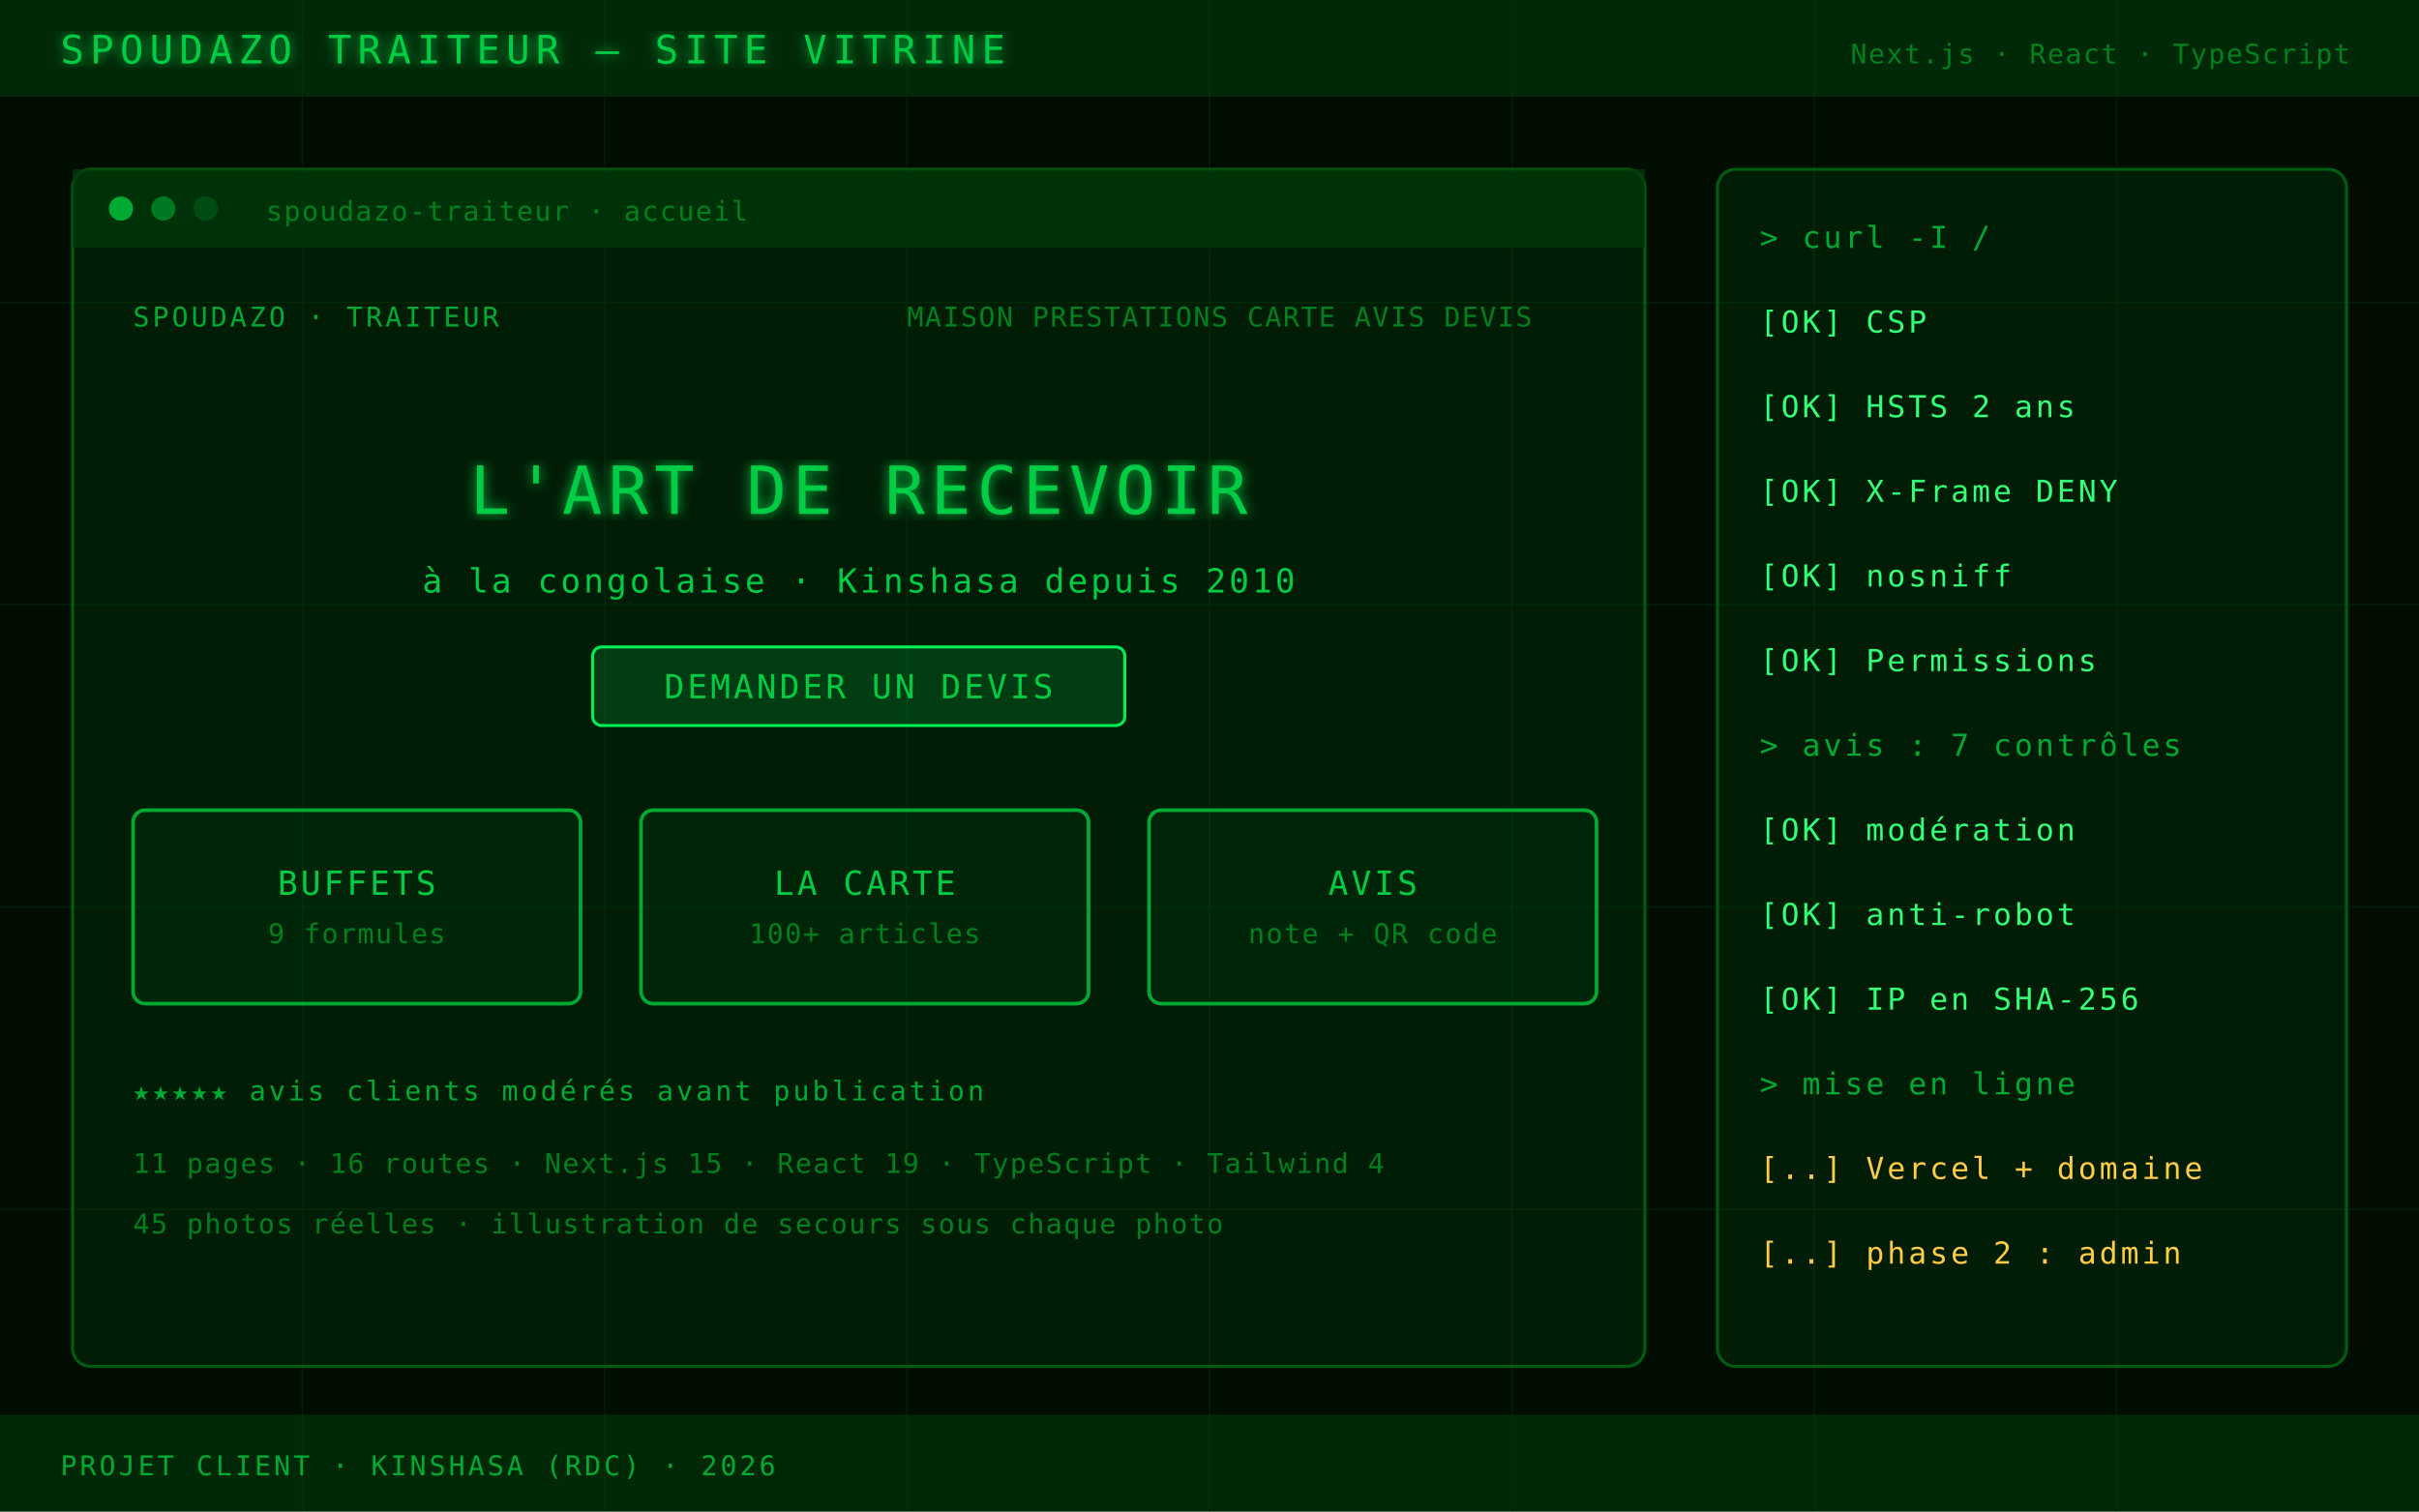
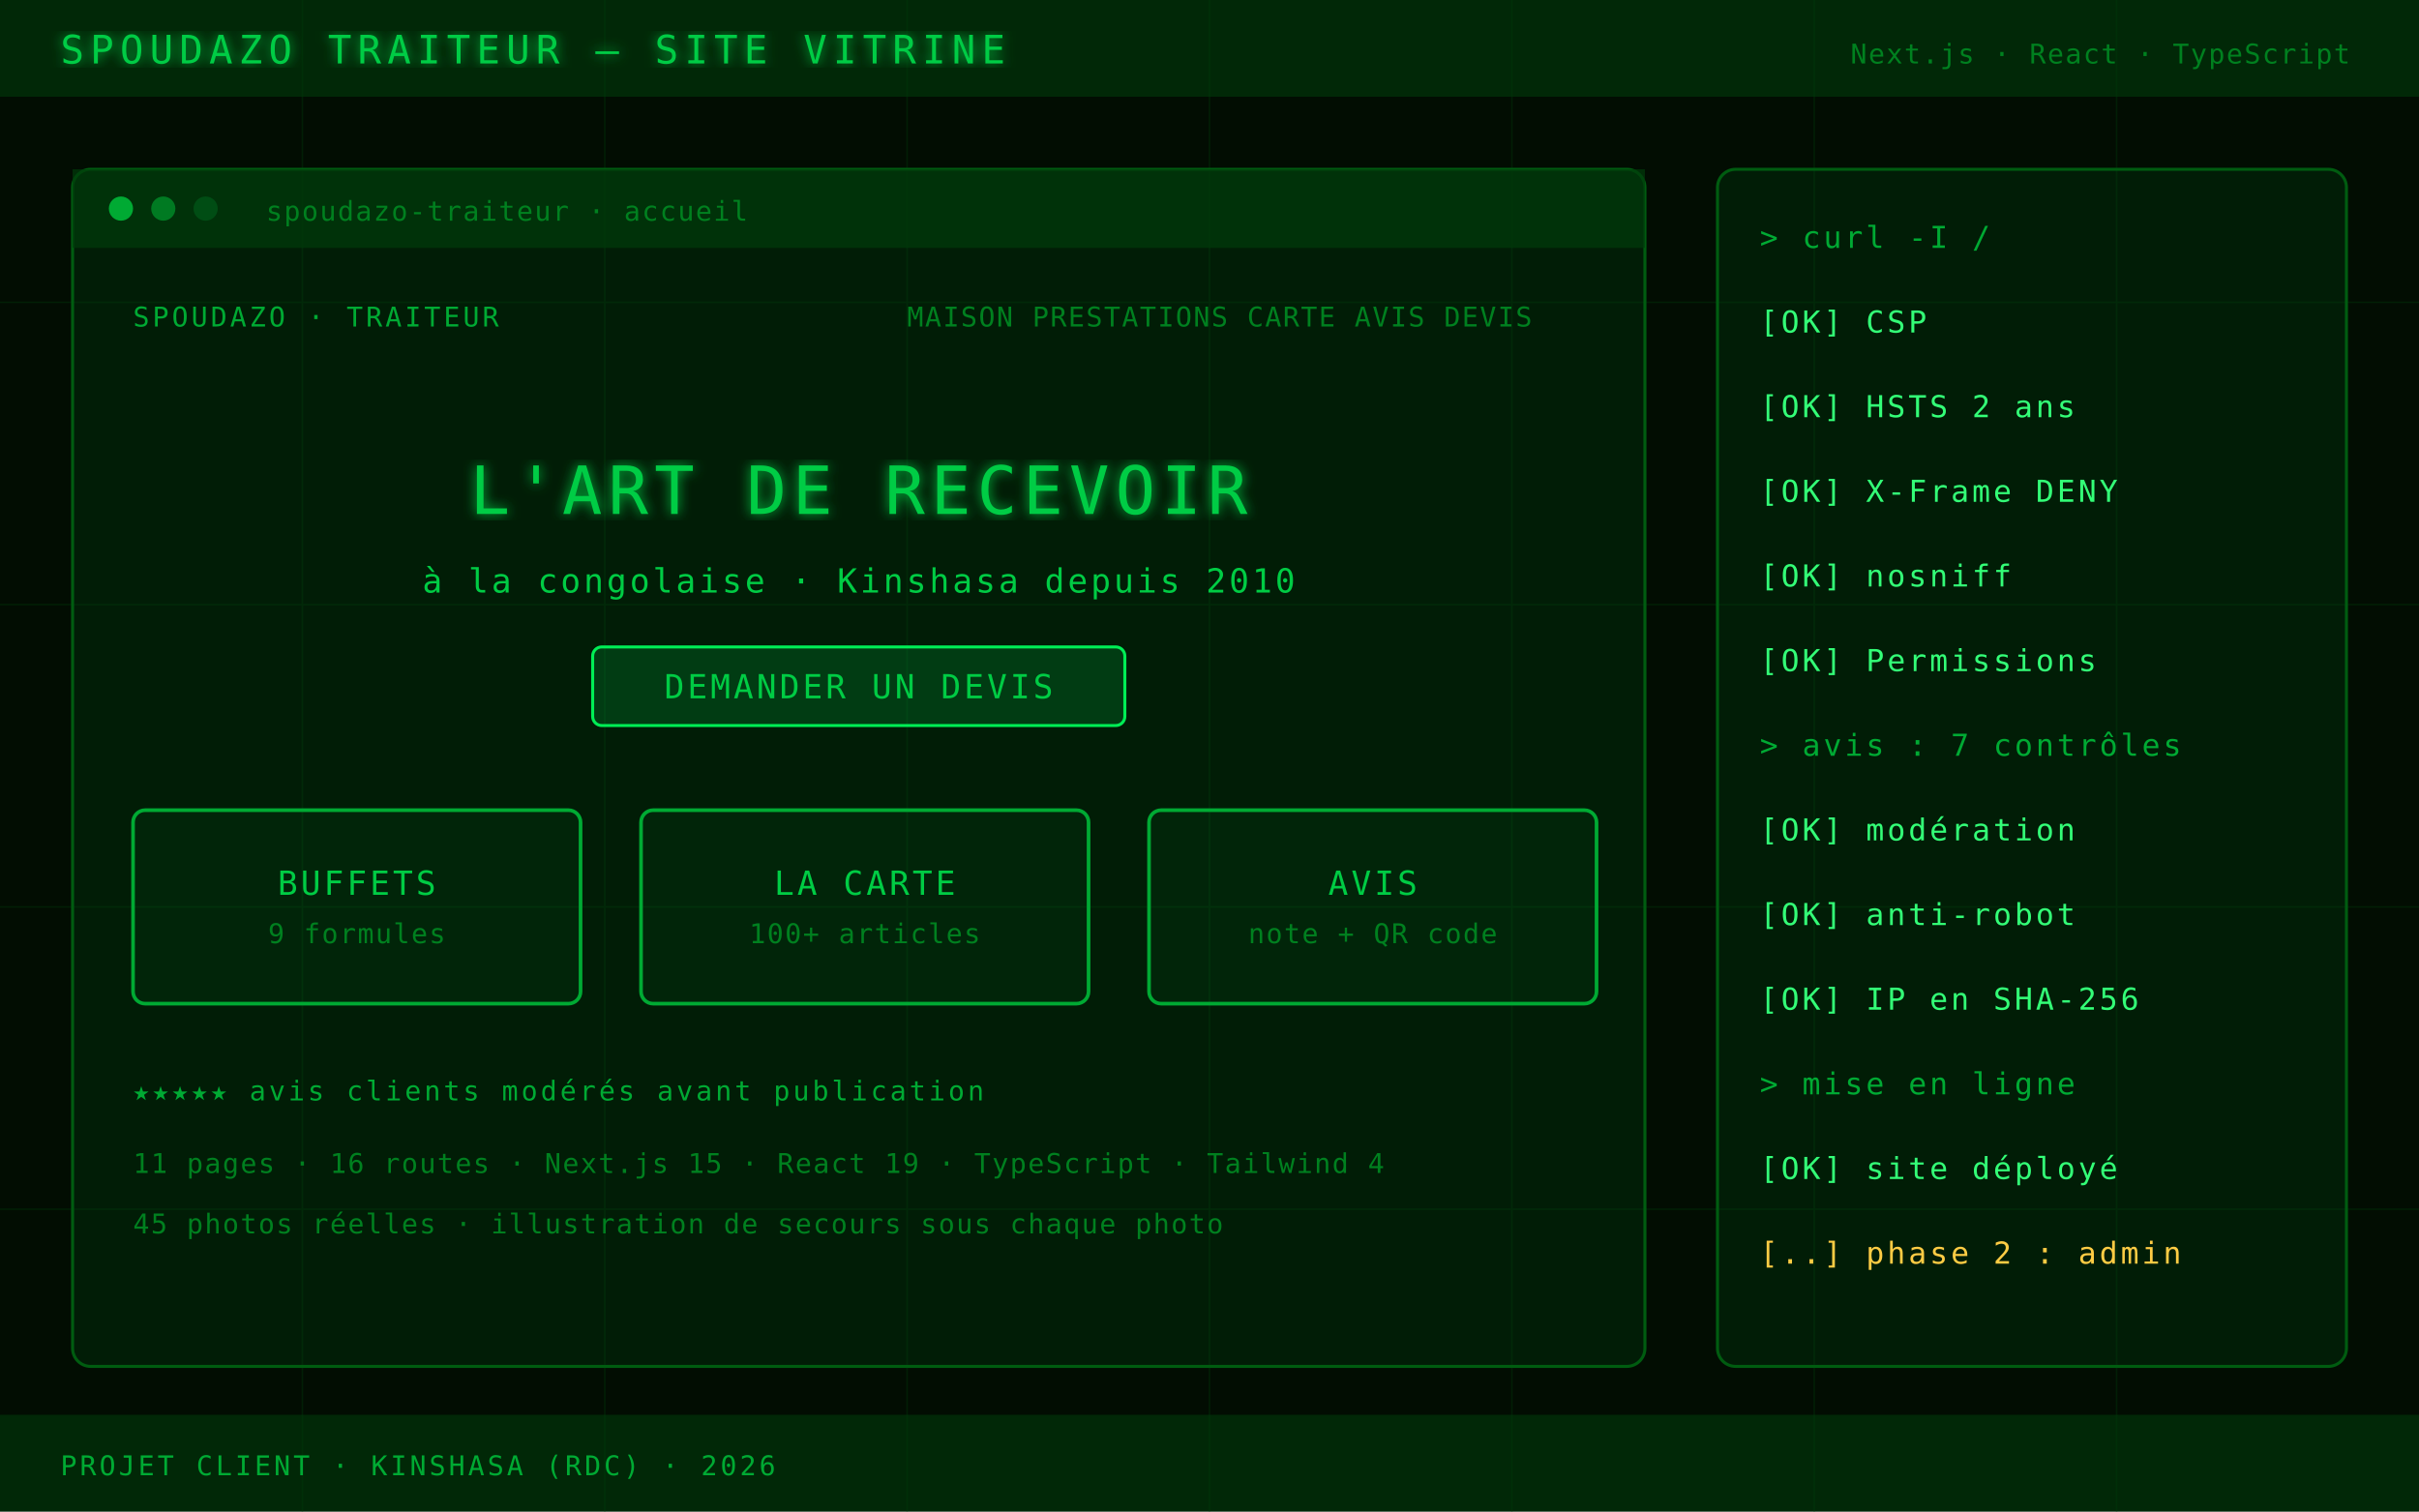
<svg xmlns="http://www.w3.org/2000/svg" viewBox="0 0 800 500" width="800" height="500">
  <defs>
    <style>
      .bg { fill: #020d02; } .grid-line { stroke: #003a0a; stroke-width: 0.5; }
      .title-text { font-family: 'Share Tech Mono', monospace; fill: #00cc44; font-size: 13px; letter-spacing: 2px; }
      .label-text { font-family: 'Share Tech Mono', monospace; fill: #00cc44; font-size: 11px; letter-spacing: 1px; }
      .small-text { font-family: 'Share Tech Mono', monospace; fill: #00aa33; font-size: 9px; letter-spacing: 1px; }
      .dim-text { font-family: 'Share Tech Mono', monospace; fill: #00801f; font-size: 9px; letter-spacing: 0.5px; }
      .ok { font-family: 'Share Tech Mono', monospace; fill: #33ff77; font-size: 10px; letter-spacing: 1px; }
      .warn { font-family: 'Share Tech Mono', monospace; fill: #ffcc44; font-size: 10px; letter-spacing: 1px; }
      .cmd { font-family: 'Share Tech Mono', monospace; fill: #00aa33; font-size: 10px; letter-spacing: 1px; }
      .box { fill: rgba(0,180,60,0.06); stroke: #00aa33; stroke-width: 1.2; }
      .box-main { fill: rgba(0,200,80,0.16); stroke: #00ee55; stroke-width: 1.8; }
      .panel { fill: rgba(0,60,15,0.35); stroke: #005c10; stroke-width: 1; }
      .ln { stroke: #00aa33; stroke-width: 1.1; fill: none; }
    </style>
    <filter id="glow">
      <feGaussianBlur stdDeviation="2" result="b" />
      <feMerge>
        <feMergeNode in="b" />
        <feMergeNode in="SourceGraphic" />
      </feMerge>
    </filter>
    <marker id="arr" viewBox="0 0 10 10" refX="9" refY="5" markerWidth="6" markerHeight="6" orient="auto-start-reverse">
      <path d="M0 0L10 5L0 10z" fill="#00aa33" />
    </marker>
  </defs>
  <rect class="bg" width="800" height="500" />
  <g opacity="0.4">
    <line class="grid-line" x1="0" y1="100" x2="800" y2="100" />
    <line class="grid-line" x1="0" y1="200" x2="800" y2="200" />
    <line class="grid-line" x1="0" y1="300" x2="800" y2="300" />
    <line class="grid-line" x1="0" y1="400" x2="800" y2="400" />
    <line class="grid-line" x1="100" y1="0" x2="100" y2="500" />
    <line class="grid-line" x1="200" y1="0" x2="200" y2="500" />
    <line class="grid-line" x1="300" y1="0" x2="300" y2="500" />
    <line class="grid-line" x1="400" y1="0" x2="400" y2="500" />
    <line class="grid-line" x1="500" y1="0" x2="500" y2="500" />
    <line class="grid-line" x1="600" y1="0" x2="600" y2="500" />
    <line class="grid-line" x1="700" y1="0" x2="700" y2="500" />
  </g>
  <rect x="0" y="0" width="800" height="32" fill="#003a0a" opacity="0.6" />
  <text class="title-text" x="20" y="21" filter="url(#glow)">SPOUDAZO TRAITEUR — SITE VITRINE</text>
  <text class="dim-text" x="612" y="21">Next.js · React · TypeScript</text>
  <rect class="panel" x="24" y="56" width="520" height="396" rx="6" />
  <rect x="24" y="56" width="520" height="26" fill="#003a0a" opacity="0.7" />
  <circle cx="40" cy="69" r="4" fill="#00aa33" />
  <circle cx="54" cy="69" r="4" fill="#007a22" />
  <circle cx="68" cy="69" r="4" fill="#004d14" />
  <text class="dim-text" x="88" y="73">spoudazo-traiteur · accueil</text>
  <text class="small-text" x="44" y="108">SPOUDAZO · TRAITEUR</text>
  <text class="dim-text" x="300" y="108">MAISON  PRESTATIONS  CARTE  AVIS  DEVIS</text>
  <text class="title-text" x="284" y="170" text-anchor="middle" filter="url(#glow)" style="font-size:22px">L'ART DE RECEVOIR</text>
  <text class="label-text" x="284" y="196" text-anchor="middle">à la congolaise · Kinshasa depuis 2010</text>
  <rect x="196" y="214" width="176" height="26" rx="3" fill="rgba(0,200,80,0.18)" stroke="#00ee55" />
  <text class="label-text" x="284" y="231" text-anchor="middle">DEMANDER UN DEVIS</text>
  <rect class="box" x="44" y="268" width="148" height="64" rx="4" />
  <text class="label-text" x="118.0" y="296.0" text-anchor="middle">BUFFETS</text>
  <text class="dim-text" x="118.0" y="312.0" text-anchor="middle">9 formules</text>
  <rect class="box" x="212" y="268" width="148" height="64" rx="4" />
  <text class="label-text" x="286.0" y="296.0" text-anchor="middle">LA CARTE</text>
  <text class="dim-text" x="286.0" y="312.0" text-anchor="middle">100+ articles</text>
  <rect class="box" x="380" y="268" width="148" height="64" rx="4" />
  <text class="label-text" x="454.0" y="296.0" text-anchor="middle">AVIS</text>
  <text class="dim-text" x="454.0" y="312.0" text-anchor="middle">note + QR code</text>
  <text class="small-text" x="44" y="364">★★★★★  avis clients modérés avant publication</text>
  <text class="dim-text" x="44" y="388">11 pages · 16 routes · Next.js 15 · React 19 · TypeScript · Tailwind 4</text>
  <text class="dim-text" x="44" y="408">45 photos réelles · illustration de secours sous chaque photo</text>
  <rect class="panel" x="568" y="56" width="208" height="396" rx="6" />
  <text class="cmd" x="582" y="82">&gt; curl -I /</text>
  <text class="ok" x="582" y="110">[OK] CSP</text>
  <text class="ok" x="582" y="138">[OK] HSTS 2 ans</text>
  <text class="ok" x="582" y="166">[OK] X-Frame DENY</text>
  <text class="ok" x="582" y="194">[OK] nosniff</text>
  <text class="ok" x="582" y="222">[OK] Permissions</text>
  <text class="cmd" x="582" y="250">&gt; avis : 7 contrôles</text>
  <text class="ok" x="582" y="278">[OK] modération</text>
  <text class="ok" x="582" y="306">[OK] anti-robot</text>
  <text class="ok" x="582" y="334">[OK] IP en SHA-256</text>
  <text class="cmd" x="582" y="362">&gt; mise en ligne</text>
-   <text class="warn" x="582" y="390">[..] Vercel + domaine</text>
+   <text class="ok" x="582" y="390">[OK] site déployé</text>
  <text class="warn" x="582" y="418">[..] phase 2 : admin</text>
  <rect x="0" y="468" width="800" height="32" fill="#003a0a" opacity="0.6" />
  <text class="small-text" x="20" y="488">PROJET CLIENT · KINSHASA (RDC) · 2026</text>
</svg>
